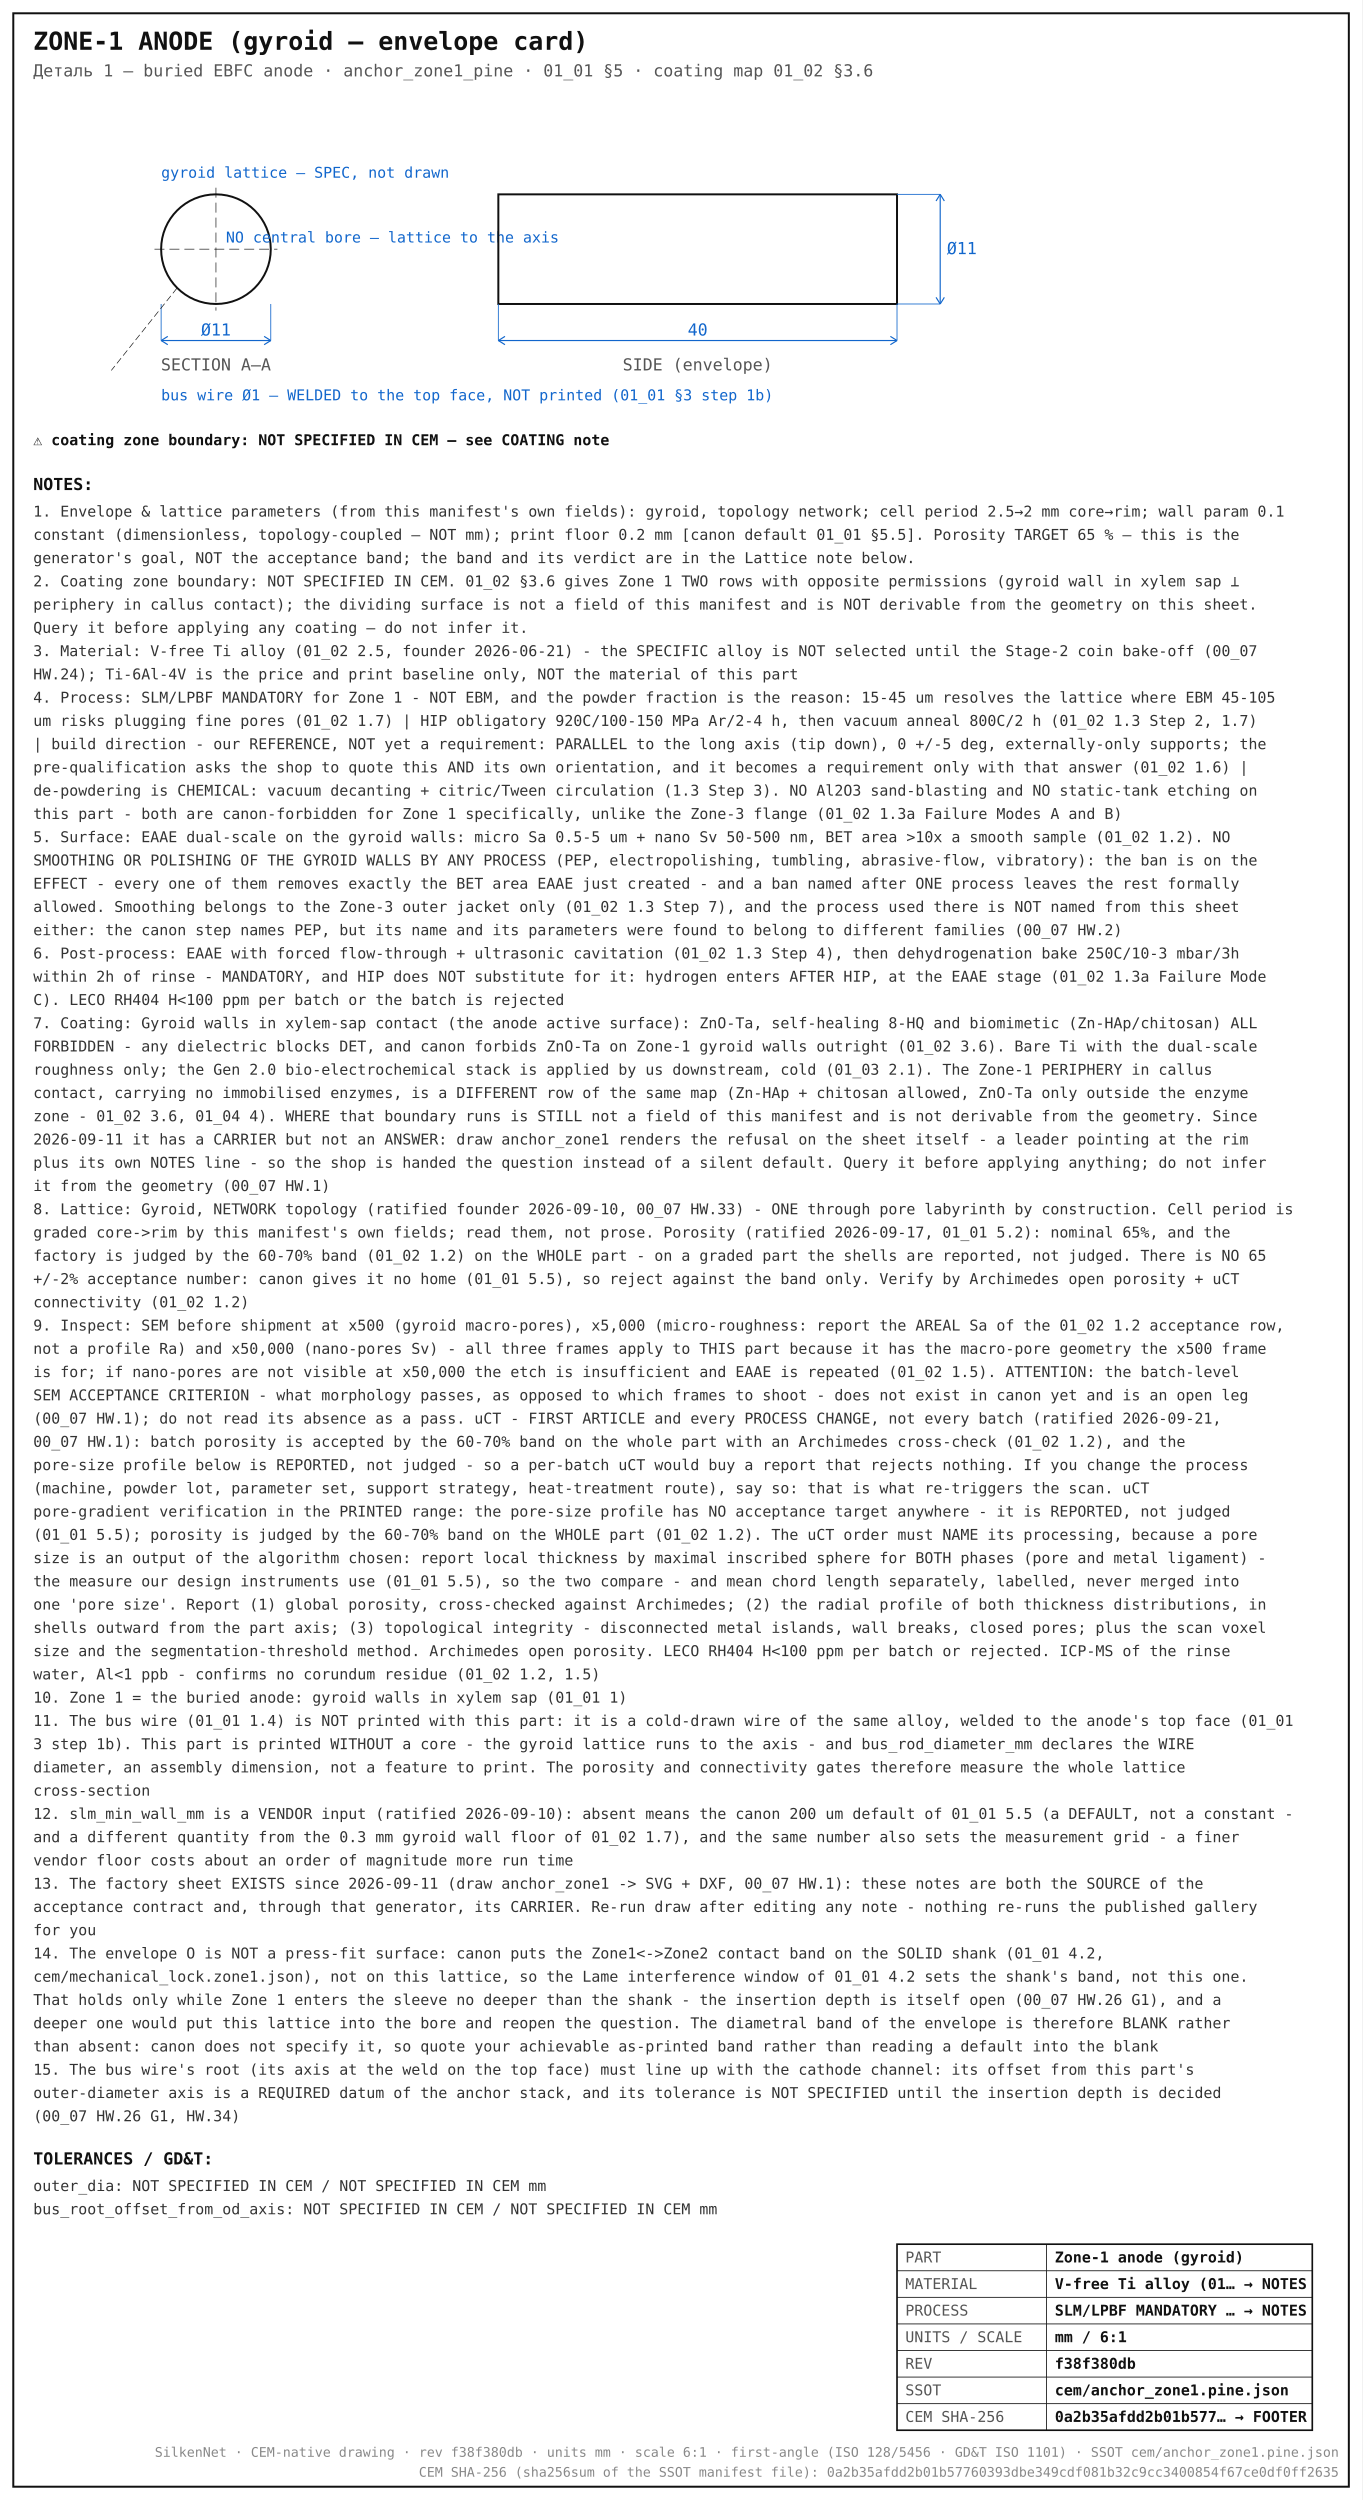
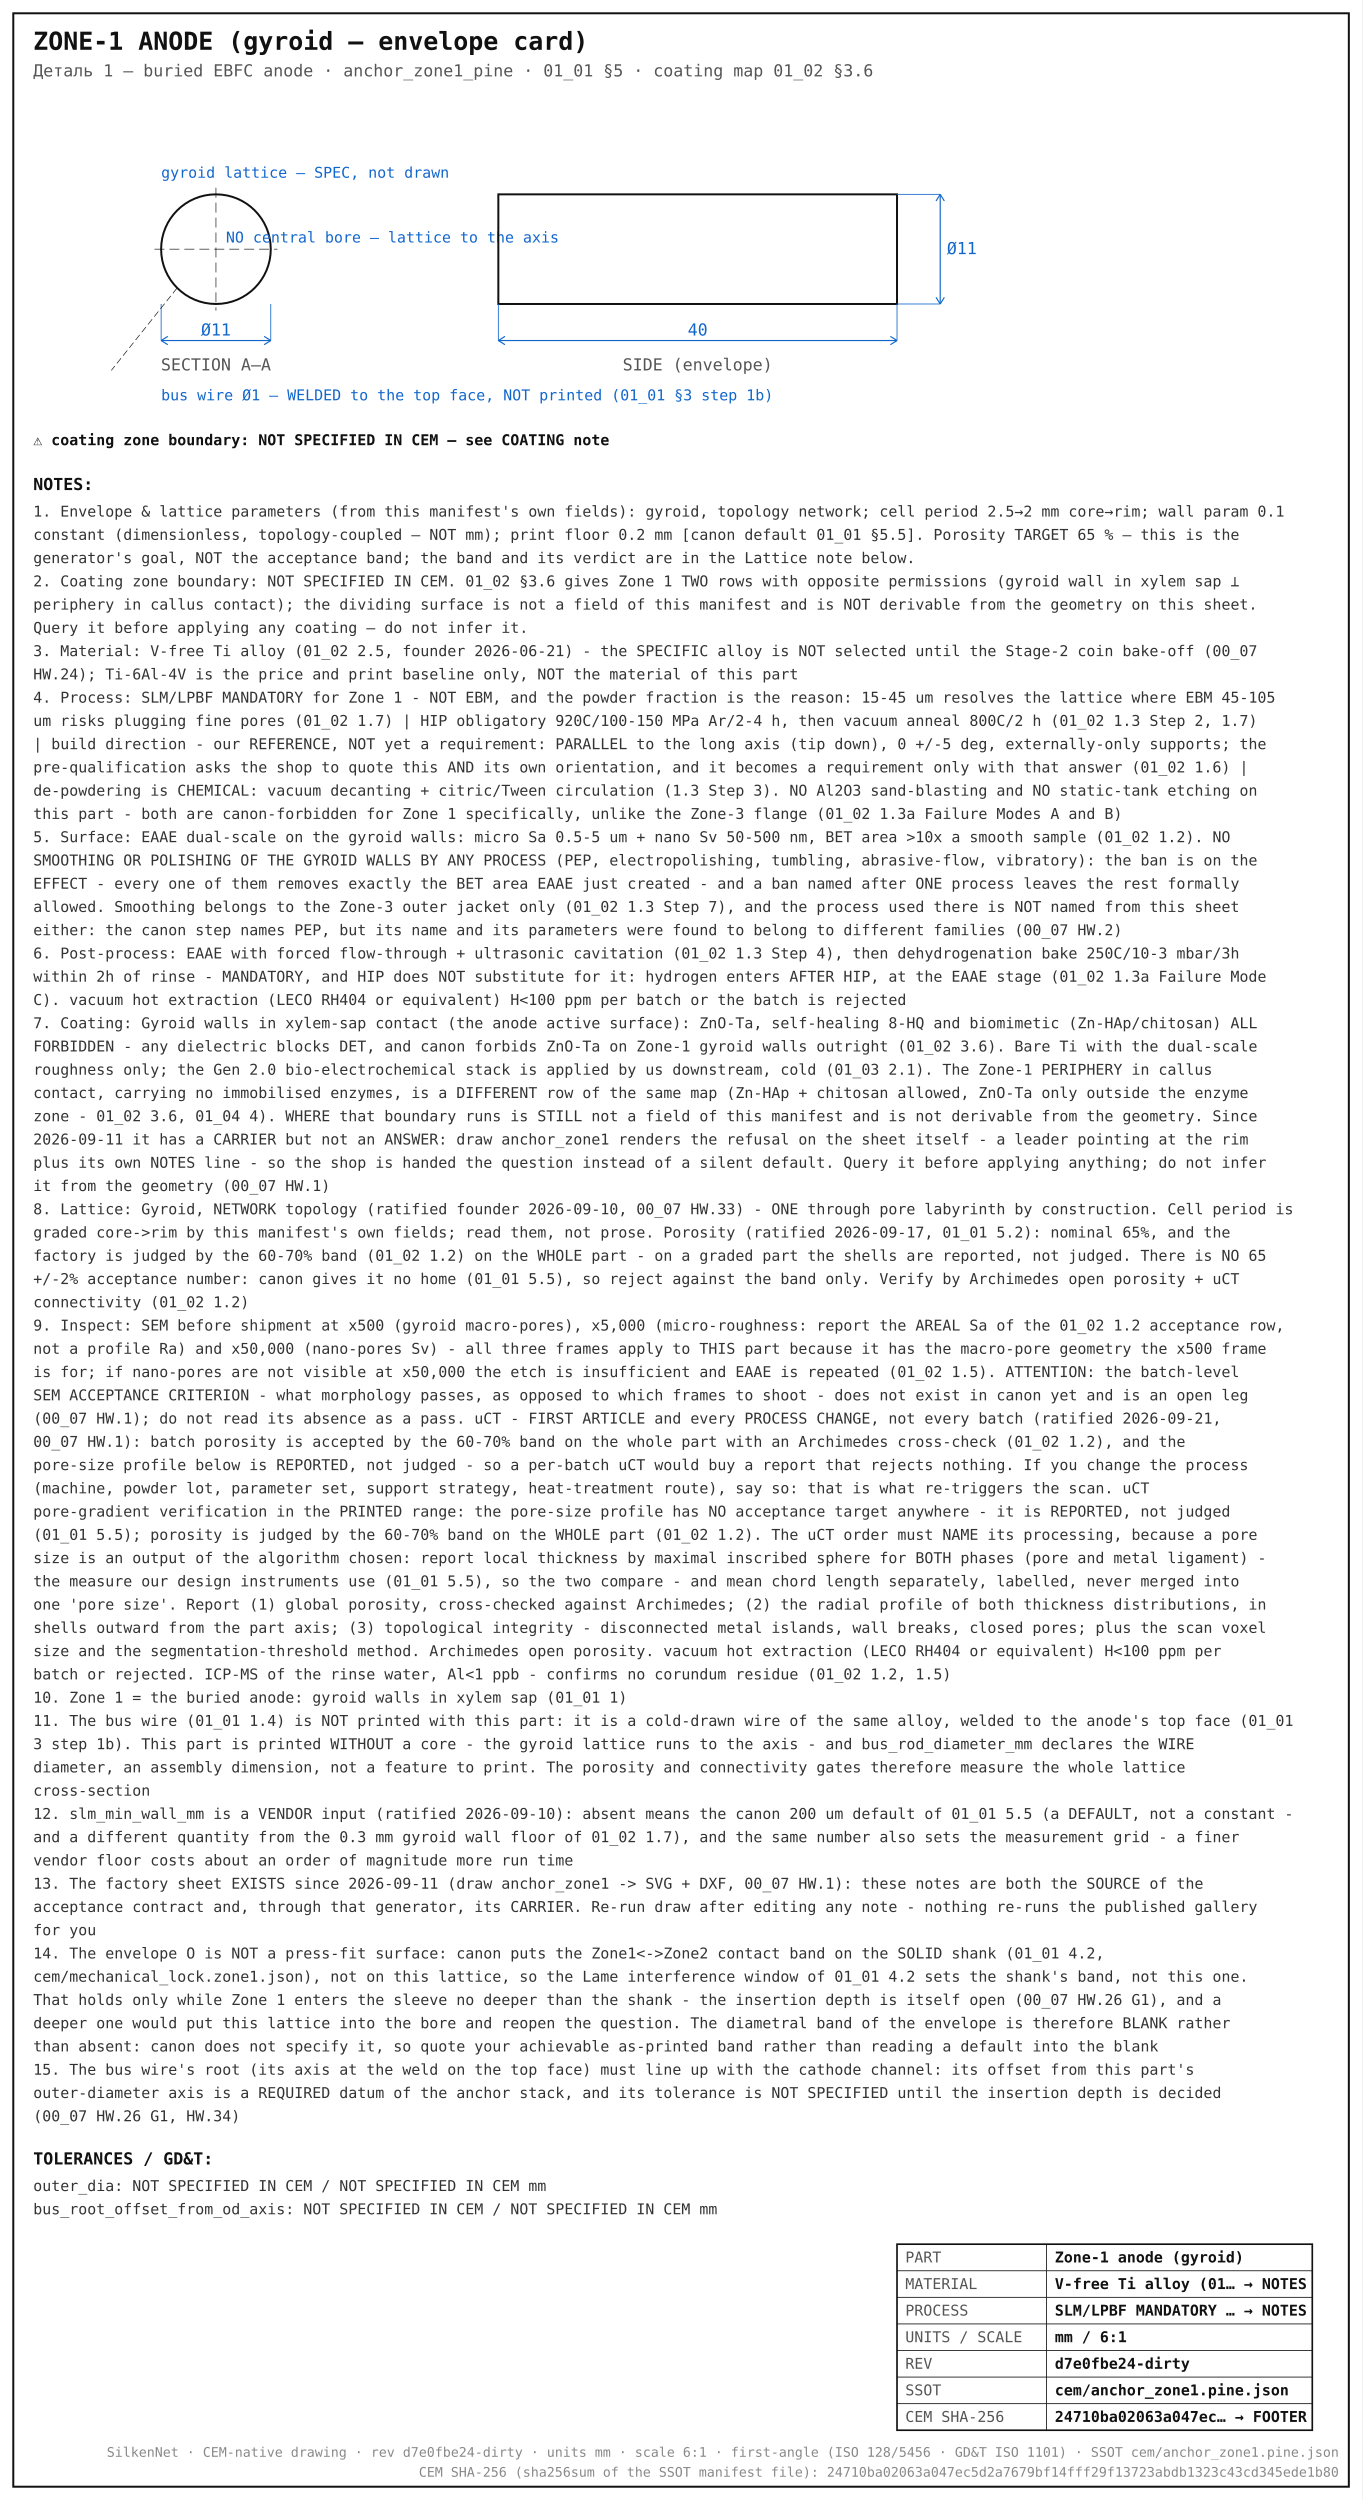
<svg xmlns="http://www.w3.org/2000/svg" width="820" height="1505" viewBox="0 0 820 1505">
  <rect x="0" y="0" width="820" height="1505" fill="white" />
  <rect x="8" y="8" width="804" height="1489" fill="none" stroke="#111" stroke-width="1.2" />
  <text x="20" y="30" font-family="monospace" font-size="15" text-anchor="start" fill="#111" font-weight="bold">ZONE-1 ANODE  (gyroid — envelope card)</text>
  <text x="20" y="46" font-family="monospace" font-size="10" text-anchor="start" fill="#555" font-weight="normal">Деталь 1 — buried EBFC anode · anchor_zone1_pine · 01_01 §5 · coating map 01_02 §3.6</text>
  <circle cx="130" cy="150" r="33" fill="none" stroke="#111" stroke-width="1.2" />
  <line x1="93" y1="150" x2="167" y2="150" stroke="#111" stroke-width="0.4" stroke-dasharray="6 3" />
  <line x1="130" y1="113" x2="130" y2="187" stroke="#111" stroke-width="0.4" stroke-dasharray="6 3" />
  <text x="130" y="223" font-family="monospace" font-size="10" text-anchor="middle" fill="#555" font-weight="normal">SECTION A–A</text>
  <line x1="97" y1="183" x2="97" y2="205" stroke="#1166cc" stroke-width="0.5" />
  <line x1="163" y1="183" x2="163" y2="205" stroke="#1166cc" stroke-width="0.5" />
  <line x1="97" y1="205" x2="163" y2="205" stroke="#1166cc" stroke-width="0.7" />
  <line x1="97" y1="205" x2="101" y2="202.5" stroke="#1166cc" stroke-width="0.7" />
  <line x1="97" y1="205" x2="101" y2="207.5" stroke="#1166cc" stroke-width="0.7" />
  <line x1="163" y1="205" x2="159" y2="202.5" stroke="#1166cc" stroke-width="0.7" />
  <line x1="163" y1="205" x2="159" y2="207.5" stroke="#1166cc" stroke-width="0.7" />
  <text x="130" y="202" font-family="monospace" font-size="10" text-anchor="middle" fill="#1166cc" font-weight="normal">Ø11</text>
  <text x="136" y="146" font-family="monospace" font-size="9" text-anchor="start" fill="#1166cc" font-weight="normal">NO central bore — lattice to the axis</text>
  <text x="97" y="241" font-family="monospace" font-size="9" text-anchor="start" fill="#1166cc" font-weight="normal">bus wire Ø1 — WELDED to the top face, NOT printed (01_01 §3 step 1b)</text>
  <text x="97" y="107" font-family="monospace" font-size="9" text-anchor="start" fill="#1166cc" font-weight="normal">gyroid lattice — SPEC, not drawn</text>
  <line x1="106.57" y1="173.43" x2="67" y2="223" stroke="#111" stroke-width="0.4" stroke-dasharray="4 2" />
  <text x="20" y="268" font-family="monospace" font-size="9" text-anchor="start" fill="#111" font-weight="bold">⚠ coating zone boundary: NOT SPECIFIED IN CEM — see COATING note</text>
  <rect x="300" y="117" width="240" height="66" fill="none" stroke="#111" stroke-width="1.2" />
  <text x="420" y="223" font-family="monospace" font-size="10" text-anchor="middle" fill="#555" font-weight="normal">SIDE (envelope)</text>
  <line x1="300" y1="183" x2="300" y2="205" stroke="#1166cc" stroke-width="0.5" />
  <line x1="540" y1="183" x2="540" y2="205" stroke="#1166cc" stroke-width="0.5" />
  <line x1="300" y1="205" x2="540" y2="205" stroke="#1166cc" stroke-width="0.7" />
  <line x1="300" y1="205" x2="304" y2="202.5" stroke="#1166cc" stroke-width="0.7" />
  <line x1="300" y1="205" x2="304" y2="207.5" stroke="#1166cc" stroke-width="0.7" />
  <line x1="540" y1="205" x2="536" y2="202.5" stroke="#1166cc" stroke-width="0.7" />
  <line x1="540" y1="205" x2="536" y2="207.5" stroke="#1166cc" stroke-width="0.7" />
  <text x="420" y="202" font-family="monospace" font-size="10" text-anchor="middle" fill="#1166cc" font-weight="normal">40</text>
  <line x1="540" y1="117" x2="566" y2="117" stroke="#1166cc" stroke-width="0.5" />
  <line x1="540" y1="183" x2="566" y2="183" stroke="#1166cc" stroke-width="0.5" />
  <line x1="566" y1="117" x2="566" y2="183" stroke="#1166cc" stroke-width="0.7" />
  <line x1="566" y1="117" x2="563.5" y2="121" stroke="#1166cc" stroke-width="0.7" />
  <line x1="566" y1="117" x2="568.5" y2="121" stroke="#1166cc" stroke-width="0.7" />
  <line x1="566" y1="183" x2="563.5" y2="179" stroke="#1166cc" stroke-width="0.7" />
  <line x1="566" y1="183" x2="568.5" y2="179" stroke="#1166cc" stroke-width="0.7" />
  <text x="570" y="153" font-family="monospace" font-size="10" text-anchor="start" fill="#1166cc" font-weight="normal">Ø11</text>
  <text x="20" y="295" font-family="monospace" font-size="10" text-anchor="start" fill="#111" font-weight="bold">NOTES:</text>
  <text x="20" y="311" font-family="monospace" font-size="9" text-anchor="start" fill="#333" font-weight="normal">1. Envelope &amp; lattice parameters (from this manifest's own fields): gyroid, topology network; cell period 2.5→2 mm core→rim; wall param 0.1</text>
  <text x="20" y="325" font-family="monospace" font-size="9" text-anchor="start" fill="#333" font-weight="normal">   constant (dimensionless, topology-coupled — NOT mm); print floor 0.2 mm [canon default 01_01 §5.5]. Porosity TARGET 65 % — this is the</text>
  <text x="20" y="339" font-family="monospace" font-size="9" text-anchor="start" fill="#333" font-weight="normal">   generator's goal, NOT the acceptance band; the band and its verdict are in the Lattice note below.</text>
  <text x="20" y="353" font-family="monospace" font-size="9" text-anchor="start" fill="#333" font-weight="normal">2. Coating zone boundary: NOT SPECIFIED IN CEM. 01_02 §3.6 gives Zone 1 TWO rows with opposite permissions (gyroid wall in xylem sap ⊥</text>
  <text x="20" y="367" font-family="monospace" font-size="9" text-anchor="start" fill="#333" font-weight="normal">   periphery in callus contact); the dividing surface is not a field of this manifest and is NOT derivable from the geometry on this sheet.</text>
  <text x="20" y="381" font-family="monospace" font-size="9" text-anchor="start" fill="#333" font-weight="normal">   Query it before applying any coating — do not infer it.</text>
  <text x="20" y="395" font-family="monospace" font-size="9" text-anchor="start" fill="#333" font-weight="normal">3. Material: V-free Ti alloy (01_02 2.5, founder 2026-06-21) - the SPECIFIC alloy is NOT selected until the Stage-2 coin bake-off (00_07</text>
  <text x="20" y="409" font-family="monospace" font-size="9" text-anchor="start" fill="#333" font-weight="normal">   HW.24); Ti-6Al-4V is the price and print baseline only, NOT the material of this part</text>
  <text x="20" y="423" font-family="monospace" font-size="9" text-anchor="start" fill="#333" font-weight="normal">4. Process: SLM/LPBF MANDATORY for Zone 1 - NOT EBM, and the powder fraction is the reason: 15-45 um resolves the lattice where EBM 45-105</text>
  <text x="20" y="437" font-family="monospace" font-size="9" text-anchor="start" fill="#333" font-weight="normal">   um risks plugging fine pores (01_02 1.7) | HIP obligatory 920C/100-150 MPa Ar/2-4 h, then vacuum anneal 800C/2 h (01_02 1.3 Step 2, 1.7)</text>
  <text x="20" y="451" font-family="monospace" font-size="9" text-anchor="start" fill="#333" font-weight="normal">   | build direction - our REFERENCE, NOT yet a requirement: PARALLEL to the long axis (tip down), 0 +/-5 deg, externally-only supports; the</text>
  <text x="20" y="465" font-family="monospace" font-size="9" text-anchor="start" fill="#333" font-weight="normal">   pre-qualification asks the shop to quote this AND its own orientation, and it becomes a requirement only with that answer (01_02 1.6) |</text>
  <text x="20" y="479" font-family="monospace" font-size="9" text-anchor="start" fill="#333" font-weight="normal">   de-powdering is CHEMICAL: vacuum decanting + citric/Tween circulation (1.3 Step 3). NO Al2O3 sand-blasting and NO static-tank etching on</text>
  <text x="20" y="493" font-family="monospace" font-size="9" text-anchor="start" fill="#333" font-weight="normal">   this part - both are canon-forbidden for Zone 1 specifically, unlike the Zone-3 flange (01_02 1.3a Failure Modes A and B)</text>
  <text x="20" y="507" font-family="monospace" font-size="9" text-anchor="start" fill="#333" font-weight="normal">5. Surface: EAAE dual-scale on the gyroid walls: micro Sa 0.5-5 um + nano Sv 50-500 nm, BET area &gt;10x a smooth sample (01_02 1.2). NO</text>
  <text x="20" y="521" font-family="monospace" font-size="9" text-anchor="start" fill="#333" font-weight="normal">   SMOOTHING OR POLISHING OF THE GYROID WALLS BY ANY PROCESS (PEP, electropolishing, tumbling, abrasive-flow, vibratory): the ban is on the</text>
  <text x="20" y="535" font-family="monospace" font-size="9" text-anchor="start" fill="#333" font-weight="normal">   EFFECT - every one of them removes exactly the BET area EAAE just created - and a ban named after ONE process leaves the rest formally</text>
  <text x="20" y="549" font-family="monospace" font-size="9" text-anchor="start" fill="#333" font-weight="normal">   allowed. Smoothing belongs to the Zone-3 outer jacket only (01_02 1.3 Step 7), and the process used there is NOT named from this sheet</text>
  <text x="20" y="563" font-family="monospace" font-size="9" text-anchor="start" fill="#333" font-weight="normal">   either: the canon step names PEP, but its name and its parameters were found to belong to different families (00_07 HW.2)</text>
  <text x="20" y="577" font-family="monospace" font-size="9" text-anchor="start" fill="#333" font-weight="normal">6. Post-process: EAAE with forced flow-through + ultrasonic cavitation (01_02 1.3 Step 4), then dehydrogenation bake 250C/10-3 mbar/3h</text>
  <text x="20" y="591" font-family="monospace" font-size="9" text-anchor="start" fill="#333" font-weight="normal">   within 2h of rinse - MANDATORY, and HIP does NOT substitute for it: hydrogen enters AFTER HIP, at the EAAE stage (01_02 1.3a Failure Mode</text>
-   <text x="20" y="605" font-family="monospace" font-size="9" text-anchor="start" fill="#333" font-weight="normal">   C). LECO RH404 H&lt;100 ppm per batch or the batch is rejected</text>
+   <text x="20" y="605" font-family="monospace" font-size="9" text-anchor="start" fill="#333" font-weight="normal">   C). vacuum hot extraction (LECO RH404 or equivalent) H&lt;100 ppm per batch or the batch is rejected</text>
  <text x="20" y="619" font-family="monospace" font-size="9" text-anchor="start" fill="#333" font-weight="normal">7. Coating: Gyroid walls in xylem-sap contact (the anode active surface): ZnO-Ta, self-healing 8-HQ and biomimetic (Zn-HAp/chitosan) ALL</text>
  <text x="20" y="633" font-family="monospace" font-size="9" text-anchor="start" fill="#333" font-weight="normal">   FORBIDDEN - any dielectric blocks DET, and canon forbids ZnO-Ta on Zone-1 gyroid walls outright (01_02 3.6). Bare Ti with the dual-scale</text>
  <text x="20" y="647" font-family="monospace" font-size="9" text-anchor="start" fill="#333" font-weight="normal">   roughness only; the Gen 2.0 bio-electrochemical stack is applied by us downstream, cold (01_03 2.1). The Zone-1 PERIPHERY in callus</text>
  <text x="20" y="661" font-family="monospace" font-size="9" text-anchor="start" fill="#333" font-weight="normal">   contact, carrying no immobilised enzymes, is a DIFFERENT row of the same map (Zn-HAp + chitosan allowed, ZnO-Ta only outside the enzyme</text>
  <text x="20" y="675" font-family="monospace" font-size="9" text-anchor="start" fill="#333" font-weight="normal">   zone - 01_02 3.6, 01_04 4). WHERE that boundary runs is STILL not a field of this manifest and is not derivable from the geometry. Since</text>
  <text x="20" y="689" font-family="monospace" font-size="9" text-anchor="start" fill="#333" font-weight="normal">   2026-09-11 it has a CARRIER but not an ANSWER: draw anchor_zone1 renders the refusal on the sheet itself - a leader pointing at the rim</text>
  <text x="20" y="703" font-family="monospace" font-size="9" text-anchor="start" fill="#333" font-weight="normal">   plus its own NOTES line - so the shop is handed the question instead of a silent default. Query it before applying anything; do not infer</text>
  <text x="20" y="717" font-family="monospace" font-size="9" text-anchor="start" fill="#333" font-weight="normal">   it from the geometry (00_07 HW.1)</text>
  <text x="20" y="731" font-family="monospace" font-size="9" text-anchor="start" fill="#333" font-weight="normal">8. Lattice: Gyroid, NETWORK topology (ratified founder 2026-09-10, 00_07 HW.33) - ONE through pore labyrinth by construction. Cell period is</text>
  <text x="20" y="745" font-family="monospace" font-size="9" text-anchor="start" fill="#333" font-weight="normal">   graded core-&gt;rim by this manifest's own fields; read them, not prose. Porosity (ratified 2026-09-17, 01_01 5.2): nominal 65%, and the</text>
  <text x="20" y="759" font-family="monospace" font-size="9" text-anchor="start" fill="#333" font-weight="normal">   factory is judged by the 60-70% band (01_02 1.2) on the WHOLE part - on a graded part the shells are reported, not judged. There is NO 65</text>
  <text x="20" y="773" font-family="monospace" font-size="9" text-anchor="start" fill="#333" font-weight="normal">   +/-2% acceptance number: canon gives it no home (01_01 5.5), so reject against the band only. Verify by Archimedes open porosity + uCT</text>
  <text x="20" y="787" font-family="monospace" font-size="9" text-anchor="start" fill="#333" font-weight="normal">   connectivity (01_02 1.2)</text>
  <text x="20" y="801" font-family="monospace" font-size="9" text-anchor="start" fill="#333" font-weight="normal">9. Inspect: SEM before shipment at x500 (gyroid macro-pores), x5,000 (micro-roughness: report the AREAL Sa of the 01_02 1.2 acceptance row,</text>
  <text x="20" y="815" font-family="monospace" font-size="9" text-anchor="start" fill="#333" font-weight="normal">   not a profile Ra) and x50,000 (nano-pores Sv) - all three frames apply to THIS part because it has the macro-pore geometry the x500 frame</text>
  <text x="20" y="829" font-family="monospace" font-size="9" text-anchor="start" fill="#333" font-weight="normal">   is for; if nano-pores are not visible at x50,000 the etch is insufficient and EAAE is repeated (01_02 1.5). ATTENTION: the batch-level</text>
  <text x="20" y="843" font-family="monospace" font-size="9" text-anchor="start" fill="#333" font-weight="normal">   SEM ACCEPTANCE CRITERION - what morphology passes, as opposed to which frames to shoot - does not exist in canon yet and is an open leg</text>
  <text x="20" y="857" font-family="monospace" font-size="9" text-anchor="start" fill="#333" font-weight="normal">   (00_07 HW.1); do not read its absence as a pass. uCT - FIRST ARTICLE and every PROCESS CHANGE, not every batch (ratified 2026-09-21,</text>
  <text x="20" y="871" font-family="monospace" font-size="9" text-anchor="start" fill="#333" font-weight="normal">   00_07 HW.1): batch porosity is accepted by the 60-70% band on the whole part with an Archimedes cross-check (01_02 1.2), and the</text>
  <text x="20" y="885" font-family="monospace" font-size="9" text-anchor="start" fill="#333" font-weight="normal">   pore-size profile below is REPORTED, not judged - so a per-batch uCT would buy a report that rejects nothing. If you change the process</text>
  <text x="20" y="899" font-family="monospace" font-size="9" text-anchor="start" fill="#333" font-weight="normal">   (machine, powder lot, parameter set, support strategy, heat-treatment route), say so: that is what re-triggers the scan. uCT</text>
  <text x="20" y="913" font-family="monospace" font-size="9" text-anchor="start" fill="#333" font-weight="normal">   pore-gradient verification in the PRINTED range: the pore-size profile has NO acceptance target anywhere - it is REPORTED, not judged</text>
  <text x="20" y="927" font-family="monospace" font-size="9" text-anchor="start" fill="#333" font-weight="normal">   (01_01 5.5); porosity is judged by the 60-70% band on the WHOLE part (01_02 1.2). The uCT order must NAME its processing, because a pore</text>
  <text x="20" y="941" font-family="monospace" font-size="9" text-anchor="start" fill="#333" font-weight="normal">   size is an output of the algorithm chosen: report local thickness by maximal inscribed sphere for BOTH phases (pore and metal ligament) -</text>
  <text x="20" y="955" font-family="monospace" font-size="9" text-anchor="start" fill="#333" font-weight="normal">   the measure our design instruments use (01_01 5.5), so the two compare - and mean chord length separately, labelled, never merged into</text>
  <text x="20" y="969" font-family="monospace" font-size="9" text-anchor="start" fill="#333" font-weight="normal">   one 'pore size'. Report (1) global porosity, cross-checked against Archimedes; (2) the radial profile of both thickness distributions, in</text>
  <text x="20" y="983" font-family="monospace" font-size="9" text-anchor="start" fill="#333" font-weight="normal">   shells outward from the part axis; (3) topological integrity - disconnected metal islands, wall breaks, closed pores; plus the scan voxel</text>
-   <text x="20" y="997" font-family="monospace" font-size="9" text-anchor="start" fill="#333" font-weight="normal">   size and the segmentation-threshold method. Archimedes open porosity. LECO RH404 H&lt;100 ppm per batch or rejected. ICP-MS of the rinse</text>
-   <text x="20" y="1011" font-family="monospace" font-size="9" text-anchor="start" fill="#333" font-weight="normal">   water, Al&lt;1 ppb - confirms no corundum residue (01_02 1.2, 1.5)</text>
+   <text x="20" y="997" font-family="monospace" font-size="9" text-anchor="start" fill="#333" font-weight="normal">   size and the segmentation-threshold method. Archimedes open porosity. vacuum hot extraction (LECO RH404 or equivalent) H&lt;100 ppm per</text>
+   <text x="20" y="1011" font-family="monospace" font-size="9" text-anchor="start" fill="#333" font-weight="normal">   batch or rejected. ICP-MS of the rinse water, Al&lt;1 ppb - confirms no corundum residue (01_02 1.2, 1.5)</text>
  <text x="20" y="1025" font-family="monospace" font-size="9" text-anchor="start" fill="#333" font-weight="normal">10. Zone 1 = the buried anode: gyroid walls in xylem sap (01_01 1)</text>
  <text x="20" y="1039" font-family="monospace" font-size="9" text-anchor="start" fill="#333" font-weight="normal">11. The bus wire (01_01 1.4) is NOT printed with this part: it is a cold-drawn wire of the same alloy, welded to the anode's top face (01_01</text>
  <text x="20" y="1053" font-family="monospace" font-size="9" text-anchor="start" fill="#333" font-weight="normal">   3 step 1b). This part is printed WITHOUT a core - the gyroid lattice runs to the axis - and bus_rod_diameter_mm declares the WIRE</text>
  <text x="20" y="1067" font-family="monospace" font-size="9" text-anchor="start" fill="#333" font-weight="normal">   diameter, an assembly dimension, not a feature to print. The porosity and connectivity gates therefore measure the whole lattice</text>
  <text x="20" y="1081" font-family="monospace" font-size="9" text-anchor="start" fill="#333" font-weight="normal">   cross-section</text>
  <text x="20" y="1095" font-family="monospace" font-size="9" text-anchor="start" fill="#333" font-weight="normal">12. slm_min_wall_mm is a VENDOR input (ratified 2026-09-10): absent means the canon 200 um default of 01_01 5.5 (a DEFAULT, not a constant -</text>
  <text x="20" y="1109" font-family="monospace" font-size="9" text-anchor="start" fill="#333" font-weight="normal">   and a different quantity from the 0.3 mm gyroid wall floor of 01_02 1.7), and the same number also sets the measurement grid - a finer</text>
  <text x="20" y="1123" font-family="monospace" font-size="9" text-anchor="start" fill="#333" font-weight="normal">   vendor floor costs about an order of magnitude more run time</text>
  <text x="20" y="1137" font-family="monospace" font-size="9" text-anchor="start" fill="#333" font-weight="normal">13. The factory sheet EXISTS since 2026-09-11 (draw anchor_zone1 -&gt; SVG + DXF, 00_07 HW.1): these notes are both the SOURCE of the</text>
  <text x="20" y="1151" font-family="monospace" font-size="9" text-anchor="start" fill="#333" font-weight="normal">   acceptance contract and, through that generator, its CARRIER. Re-run draw after editing any note - nothing re-runs the published gallery</text>
  <text x="20" y="1165" font-family="monospace" font-size="9" text-anchor="start" fill="#333" font-weight="normal">   for you</text>
  <text x="20" y="1179" font-family="monospace" font-size="9" text-anchor="start" fill="#333" font-weight="normal">14. The envelope O is NOT a press-fit surface: canon puts the Zone1&lt;-&gt;Zone2 contact band on the SOLID shank (01_01 4.2,</text>
  <text x="20" y="1193" font-family="monospace" font-size="9" text-anchor="start" fill="#333" font-weight="normal">   cem/mechanical_lock.zone1.json), not on this lattice, so the Lame interference window of 01_01 4.2 sets the shank's band, not this one.</text>
  <text x="20" y="1207" font-family="monospace" font-size="9" text-anchor="start" fill="#333" font-weight="normal">   That holds only while Zone 1 enters the sleeve no deeper than the shank - the insertion depth is itself open (00_07 HW.26 G1), and a</text>
  <text x="20" y="1221" font-family="monospace" font-size="9" text-anchor="start" fill="#333" font-weight="normal">   deeper one would put this lattice into the bore and reopen the question. The diametral band of the envelope is therefore BLANK rather</text>
  <text x="20" y="1235" font-family="monospace" font-size="9" text-anchor="start" fill="#333" font-weight="normal">   than absent: canon does not specify it, so quote your achievable as-printed band rather than reading a default into the blank</text>
  <text x="20" y="1249" font-family="monospace" font-size="9" text-anchor="start" fill="#333" font-weight="normal">15. The bus wire's root (its axis at the weld on the top face) must line up with the cathode channel: its offset from this part's</text>
  <text x="20" y="1263" font-family="monospace" font-size="9" text-anchor="start" fill="#333" font-weight="normal">   outer-diameter axis is a REQUIRED datum of the anchor stack, and its tolerance is NOT SPECIFIED until the insertion depth is decided</text>
  <text x="20" y="1277" font-family="monospace" font-size="9" text-anchor="start" fill="#333" font-weight="normal">   (00_07 HW.26 G1, HW.34)</text>
  <text x="20" y="1303" font-family="monospace" font-size="10" text-anchor="start" fill="#111" font-weight="bold">TOLERANCES / GD&amp;T:</text>
  <text x="20" y="1319" font-family="monospace" font-size="9" text-anchor="start" fill="#333" font-weight="normal">outer_dia: NOT SPECIFIED IN CEM / NOT SPECIFIED IN CEM mm</text>
  <text x="20" y="1333" font-family="monospace" font-size="9" text-anchor="start" fill="#333" font-weight="normal">bus_root_offset_from_od_axis: NOT SPECIFIED IN CEM / NOT SPECIFIED IN CEM mm</text>
  <rect x="540" y="1351" width="250" height="112" fill="none" stroke="#111" stroke-width="1" />
  <line x1="630" y1="1351" x2="630" y2="1367" stroke="#111" stroke-width="0.5" />
  <text x="545" y="1362" font-family="monospace" font-size="9" text-anchor="start" fill="#555" font-weight="normal">PART</text>
  <text x="635" y="1362" font-family="monospace" font-size="9" text-anchor="start" fill="#111" font-weight="bold">Zone-1 anode (gyroid)</text>
  <line x1="540" y1="1367" x2="790" y2="1367" stroke="#111" stroke-width="0.5" />
  <line x1="630" y1="1367" x2="630" y2="1383" stroke="#111" stroke-width="0.5" />
  <text x="545" y="1378" font-family="monospace" font-size="9" text-anchor="start" fill="#555" font-weight="normal">MATERIAL</text>
  <text x="635" y="1378" font-family="monospace" font-size="9" text-anchor="start" fill="#111" font-weight="bold">V-free Ti alloy (01… → NOTES</text>
  <line x1="540" y1="1383" x2="790" y2="1383" stroke="#111" stroke-width="0.5" />
  <line x1="630" y1="1383" x2="630" y2="1399" stroke="#111" stroke-width="0.5" />
  <text x="545" y="1394" font-family="monospace" font-size="9" text-anchor="start" fill="#555" font-weight="normal">PROCESS</text>
  <text x="635" y="1394" font-family="monospace" font-size="9" text-anchor="start" fill="#111" font-weight="bold">SLM/LPBF MANDATORY … → NOTES</text>
  <line x1="540" y1="1399" x2="790" y2="1399" stroke="#111" stroke-width="0.5" />
  <line x1="630" y1="1399" x2="630" y2="1415" stroke="#111" stroke-width="0.5" />
  <text x="545" y="1410" font-family="monospace" font-size="9" text-anchor="start" fill="#555" font-weight="normal">UNITS / SCALE</text>
  <text x="635" y="1410" font-family="monospace" font-size="9" text-anchor="start" fill="#111" font-weight="bold">mm / 6:1</text>
  <line x1="540" y1="1415" x2="790" y2="1415" stroke="#111" stroke-width="0.5" />
  <line x1="630" y1="1415" x2="630" y2="1431" stroke="#111" stroke-width="0.5" />
  <text x="545" y="1426" font-family="monospace" font-size="9" text-anchor="start" fill="#555" font-weight="normal">REV</text>
-   <text x="635" y="1426" font-family="monospace" font-size="9" text-anchor="start" fill="#111" font-weight="bold">f38f380db</text>
+   <text x="635" y="1426" font-family="monospace" font-size="9" text-anchor="start" fill="#111" font-weight="bold">d7e0fbe24-dirty</text>
  <line x1="540" y1="1431" x2="790" y2="1431" stroke="#111" stroke-width="0.5" />
  <line x1="630" y1="1431" x2="630" y2="1447" stroke="#111" stroke-width="0.5" />
  <text x="545" y="1442" font-family="monospace" font-size="9" text-anchor="start" fill="#555" font-weight="normal">SSOT</text>
  <text x="635" y="1442" font-family="monospace" font-size="9" text-anchor="start" fill="#111" font-weight="bold">cem/anchor_zone1.pine.json</text>
  <line x1="540" y1="1447" x2="790" y2="1447" stroke="#111" stroke-width="0.5" />
  <line x1="630" y1="1447" x2="630" y2="1463" stroke="#111" stroke-width="0.5" />
  <text x="545" y="1458" font-family="monospace" font-size="9" text-anchor="start" fill="#555" font-weight="normal">CEM SHA-256</text>
-   <text x="635" y="1458" font-family="monospace" font-size="9" text-anchor="start" fill="#111" font-weight="bold">0a2b35afdd2b01b577… → FOOTER</text>
-   <text x="806" y="1479" font-family="monospace" font-size="8" text-anchor="end" fill="#888" font-weight="normal">SilkenNet · CEM-native drawing · rev f38f380db · units mm · scale 6:1 · first-angle (ISO 128/5456 · GD&amp;T ISO 1101) · SSOT cem/anchor_zone1.pine.json</text>
-   <text x="806" y="1491" font-family="monospace" font-size="8" text-anchor="end" fill="#888" font-weight="normal">CEM SHA-256 (sha256sum of the SSOT manifest file): 0a2b35afdd2b01b57760393dbe349cdf081b32c9cc3400854f67ce0df0ff2635</text>
+   <text x="635" y="1458" font-family="monospace" font-size="9" text-anchor="start" fill="#111" font-weight="bold">24710ba02063a047ec… → FOOTER</text>
+   <text x="806" y="1479" font-family="monospace" font-size="8" text-anchor="end" fill="#888" font-weight="normal">SilkenNet · CEM-native drawing · rev d7e0fbe24-dirty · units mm · scale 6:1 · first-angle (ISO 128/5456 · GD&amp;T ISO 1101) · SSOT cem/anchor_zone1.pine.json</text>
+   <text x="806" y="1491" font-family="monospace" font-size="8" text-anchor="end" fill="#888" font-weight="normal">CEM SHA-256 (sha256sum of the SSOT manifest file): 24710ba02063a047ec5d2a7679bf14fff29f13723abdb1323c43cd345ede1b80</text>
</svg>
